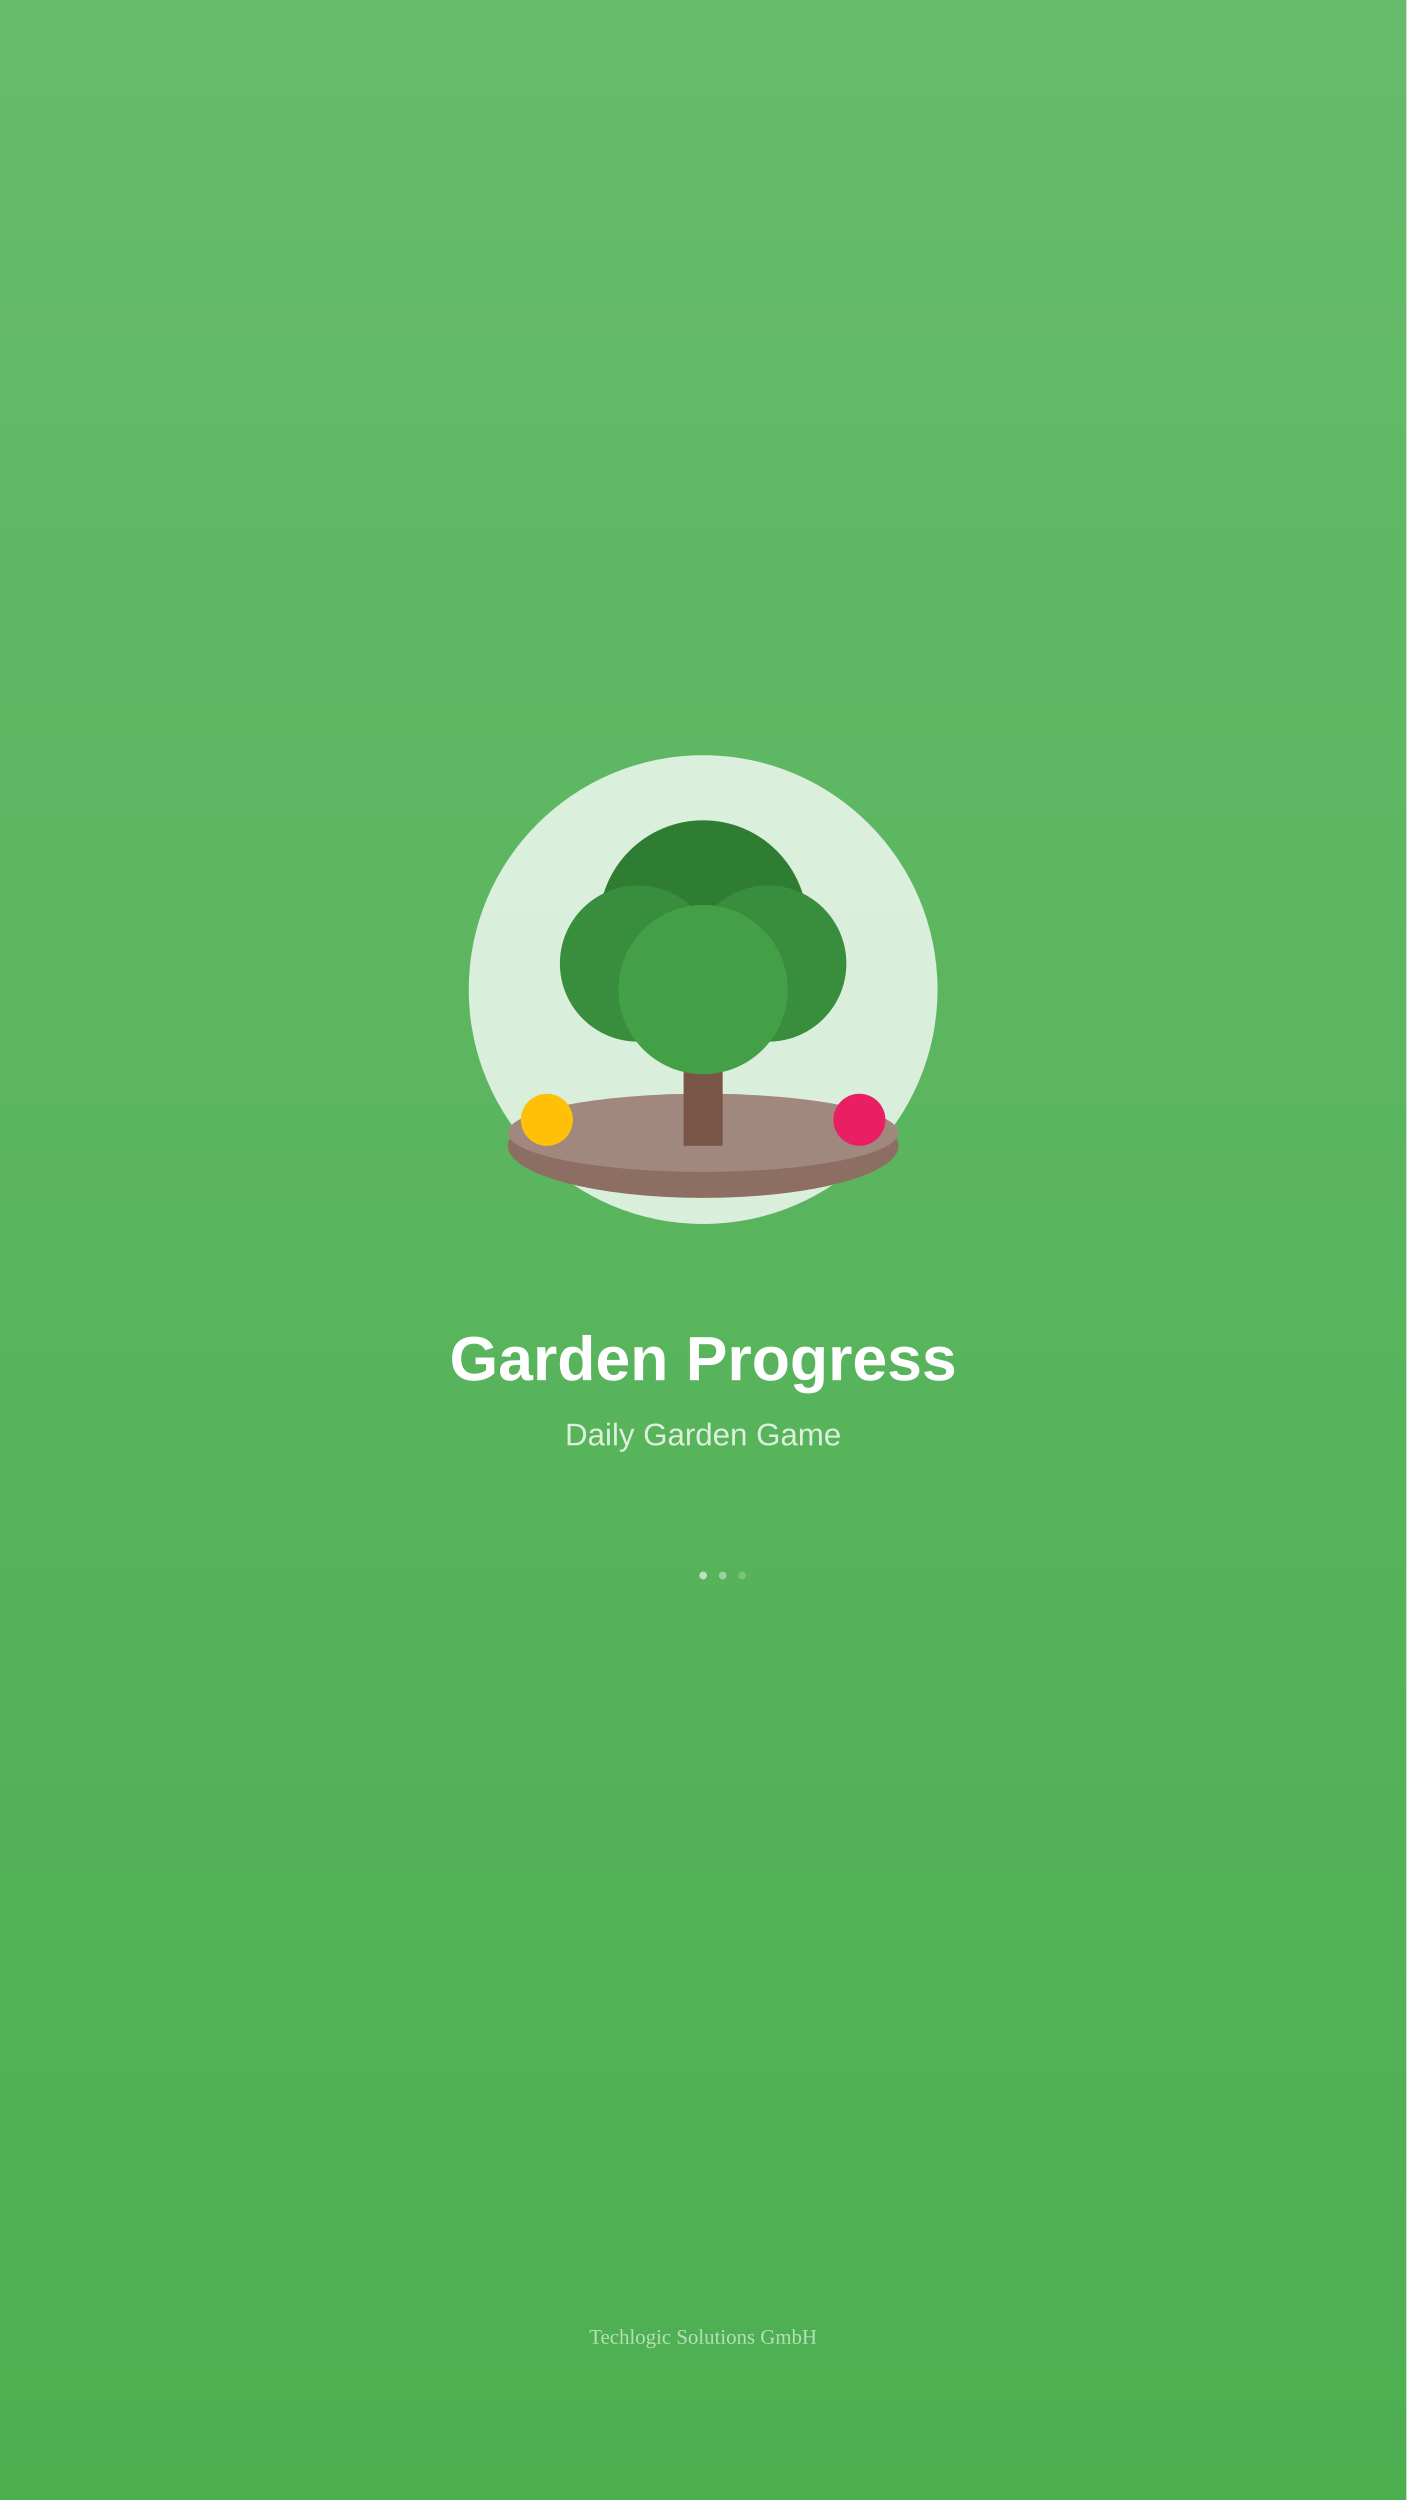
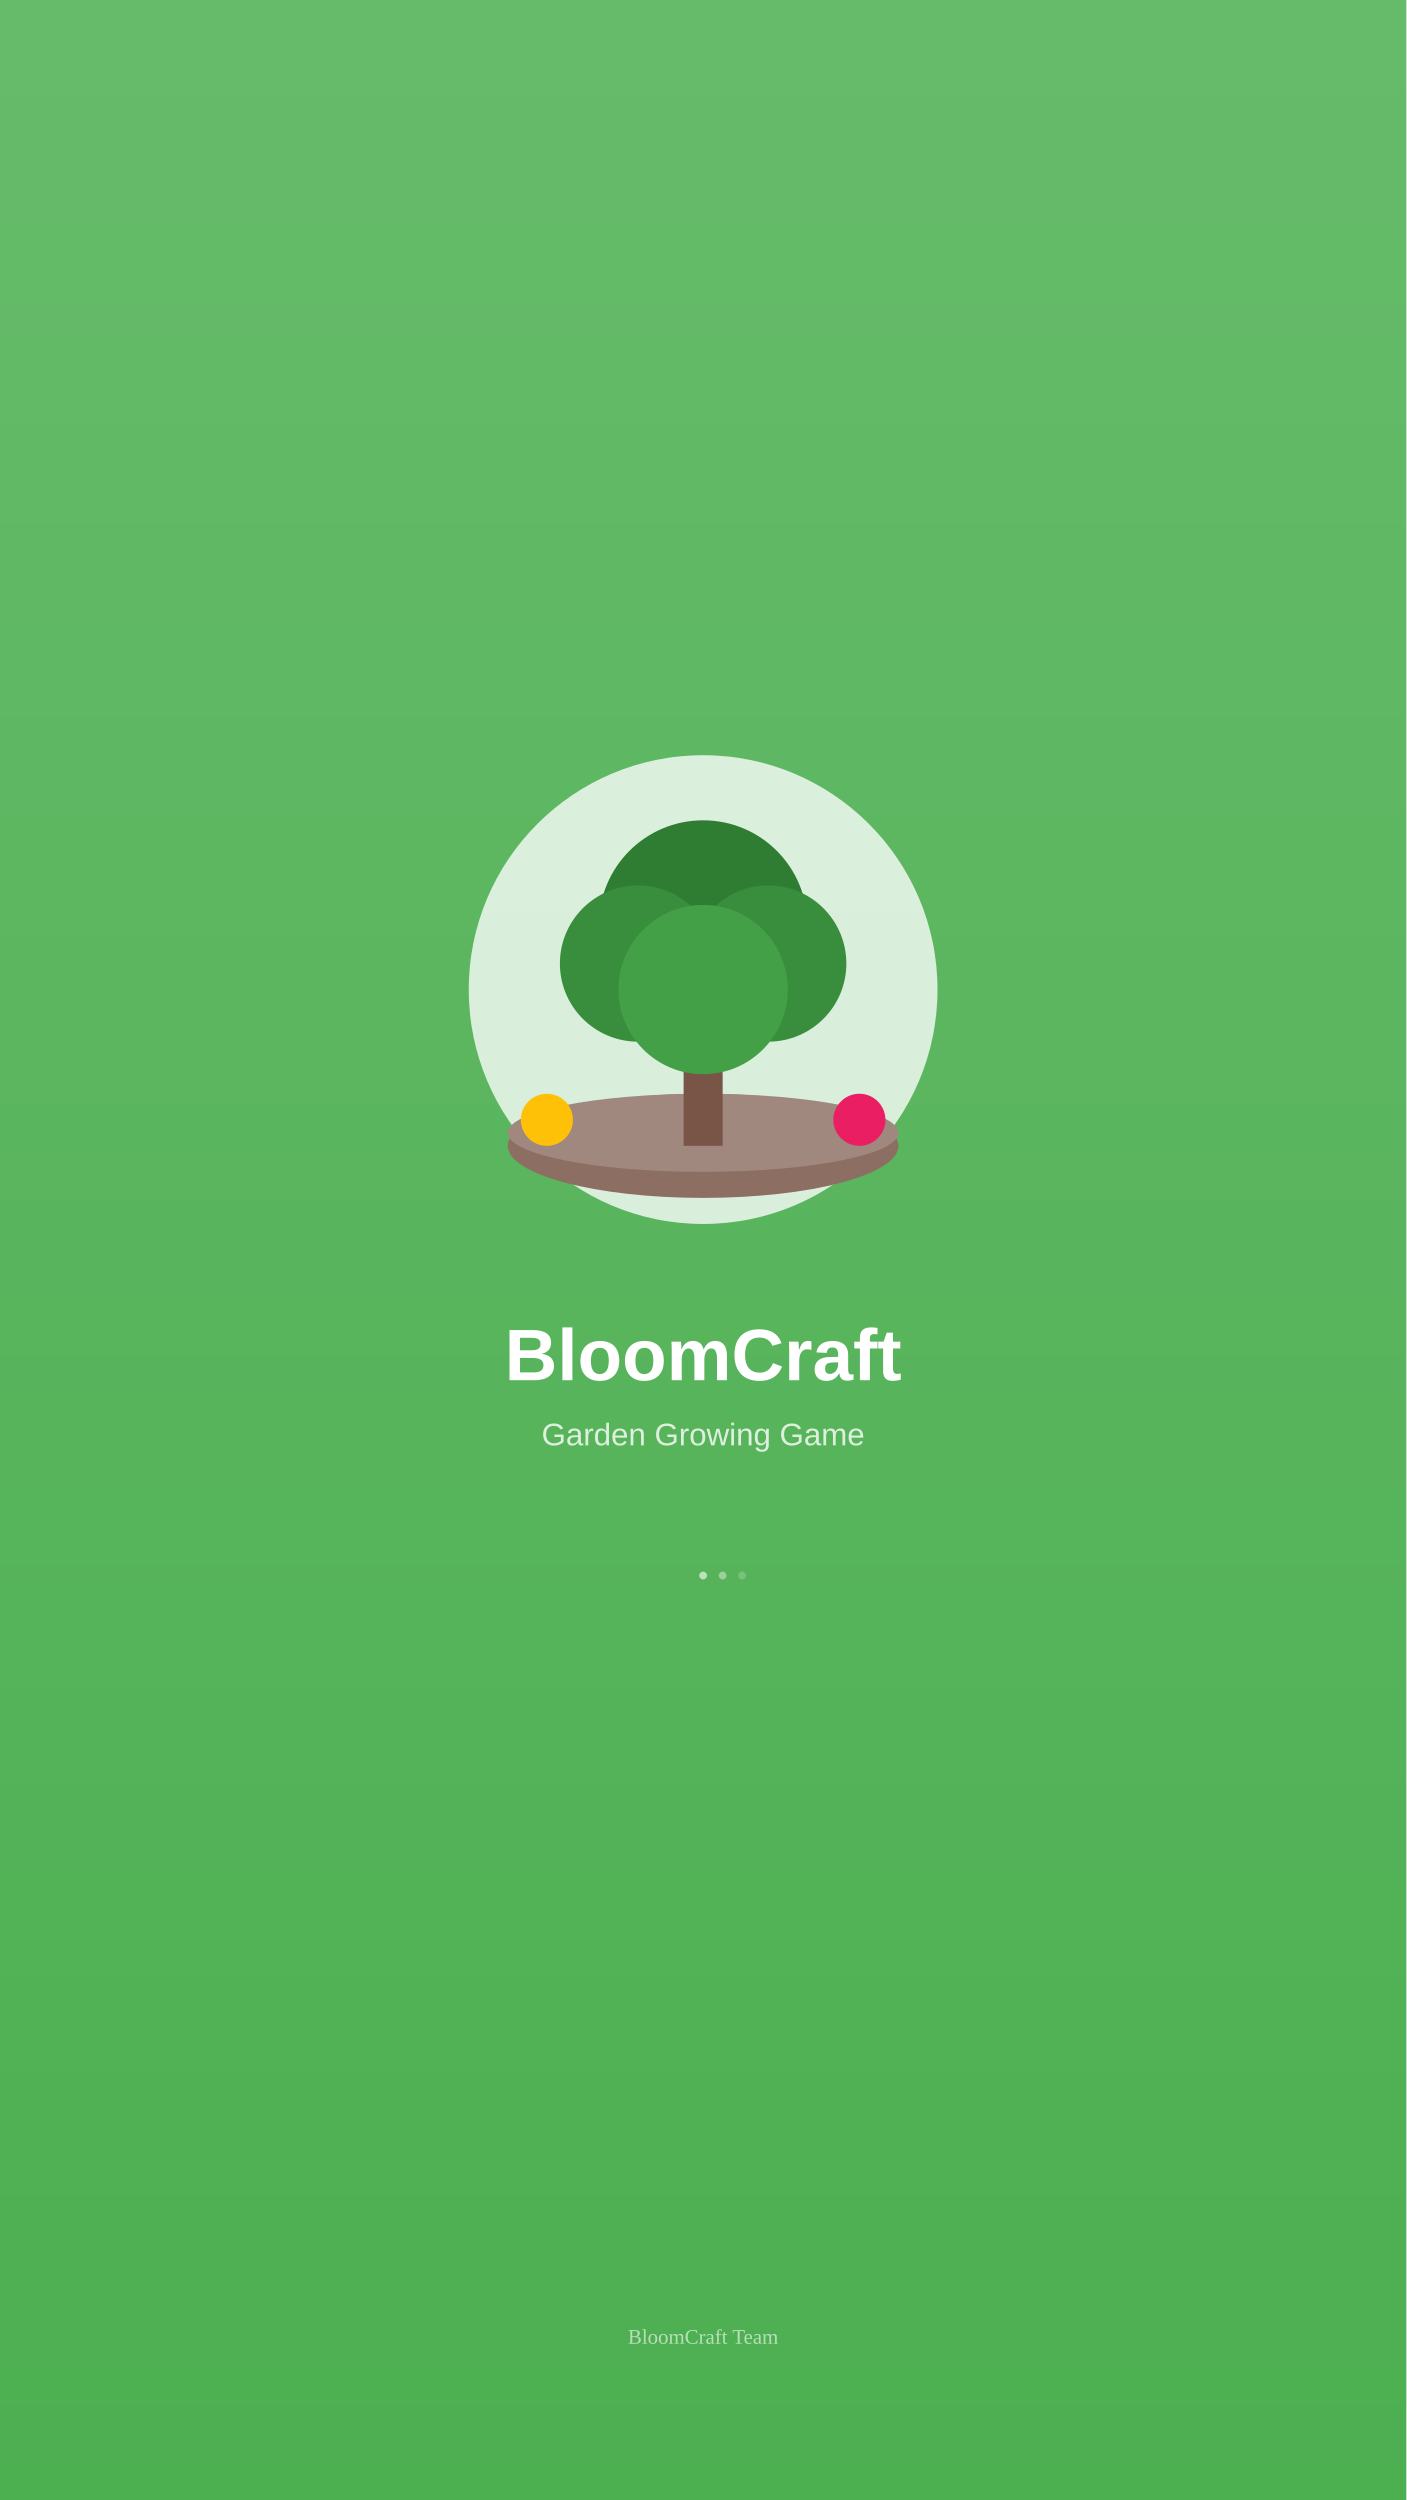
<svg xmlns="http://www.w3.org/2000/svg" viewBox="0 0 1080 1920">
  <defs>
    <linearGradient id="bgGradient" x1="0%" y1="0%" x2="0%" y2="100%">
      <stop offset="0%" style="stop-color:#66BB6A;stop-opacity:1" />
      <stop offset="100%" style="stop-color:#4CAF50;stop-opacity:1" />
    </linearGradient>
  </defs>
  <rect width="1080" height="1920" fill="url(#bgGradient)" />
  <g transform="translate(540, 960)">
    <circle cx="0" cy="-200" r="180" fill="#E8F5E9" opacity="0.9" />
    <ellipse cx="0" cy="-80" rx="150" ry="40" fill="#8D6E63" />
    <ellipse cx="0" cy="-90" rx="150" ry="30" fill="#A1887F" />
    <rect x="-15" y="-180" width="30" height="100" fill="#795548" />
    <circle cx="0" cy="-250" r="80" fill="#2E7D32" />
    <circle cx="-50" cy="-220" r="60" fill="#388E3C" />
    <circle cx="50" cy="-220" r="60" fill="#388E3C" />
    <circle cx="0" cy="-200" r="65" fill="#43A047" />
    <circle cx="-120" cy="-100" r="20" fill="#FFC107" />
    <circle cx="120" cy="-100" r="20" fill="#E91E63" />
-     <text x="0" y="100" text-anchor="middle" fill="white" font-size="48" font-weight="bold" font-family="Arial, sans-serif">Garden Progress</text>
-     <text x="0" y="150" text-anchor="middle" fill="white" font-size="24" font-family="Arial, sans-serif" opacity="0.8">Daily Garden Game</text>
+     <text x="0" y="100" text-anchor="middle" fill="white" font-size="56" font-weight="bold" font-family="Arial, sans-serif">BloomCraft</text>
+     <text x="0" y="150" text-anchor="middle" fill="white" font-size="24" font-family="Arial, sans-serif" opacity="0.8">Garden Growing Game</text>
    <circle cx="0" cy="250" r="3" fill="white" opacity="0.6">
      <animate attributeName="opacity" values="0.6;1;0.6" dur="1.5s" repeatCount="indefinite" />
    </circle>
    <circle cx="15" cy="250" r="3" fill="white" opacity="0.4">
      <animate attributeName="opacity" values="0.4;1;0.4" dur="1.5s" begin="0.2s" repeatCount="indefinite" />
    </circle>
    <circle cx="30" cy="250" r="3" fill="white" opacity="0.2">
      <animate attributeName="opacity" values="0.2;1;0.2" dur="1.5s" begin="0.4s" repeatCount="indefinite" />
    </circle>
  </g>
-   <text x="540" y="1800" text-anchor="middle" fill="white" font-size="16" opacity="0.6">Techlogic Solutions GmbH</text>
+   <text x="540" y="1800" text-anchor="middle" fill="white" font-size="16" opacity="0.6">BloomCraft Team</text>
</svg>
